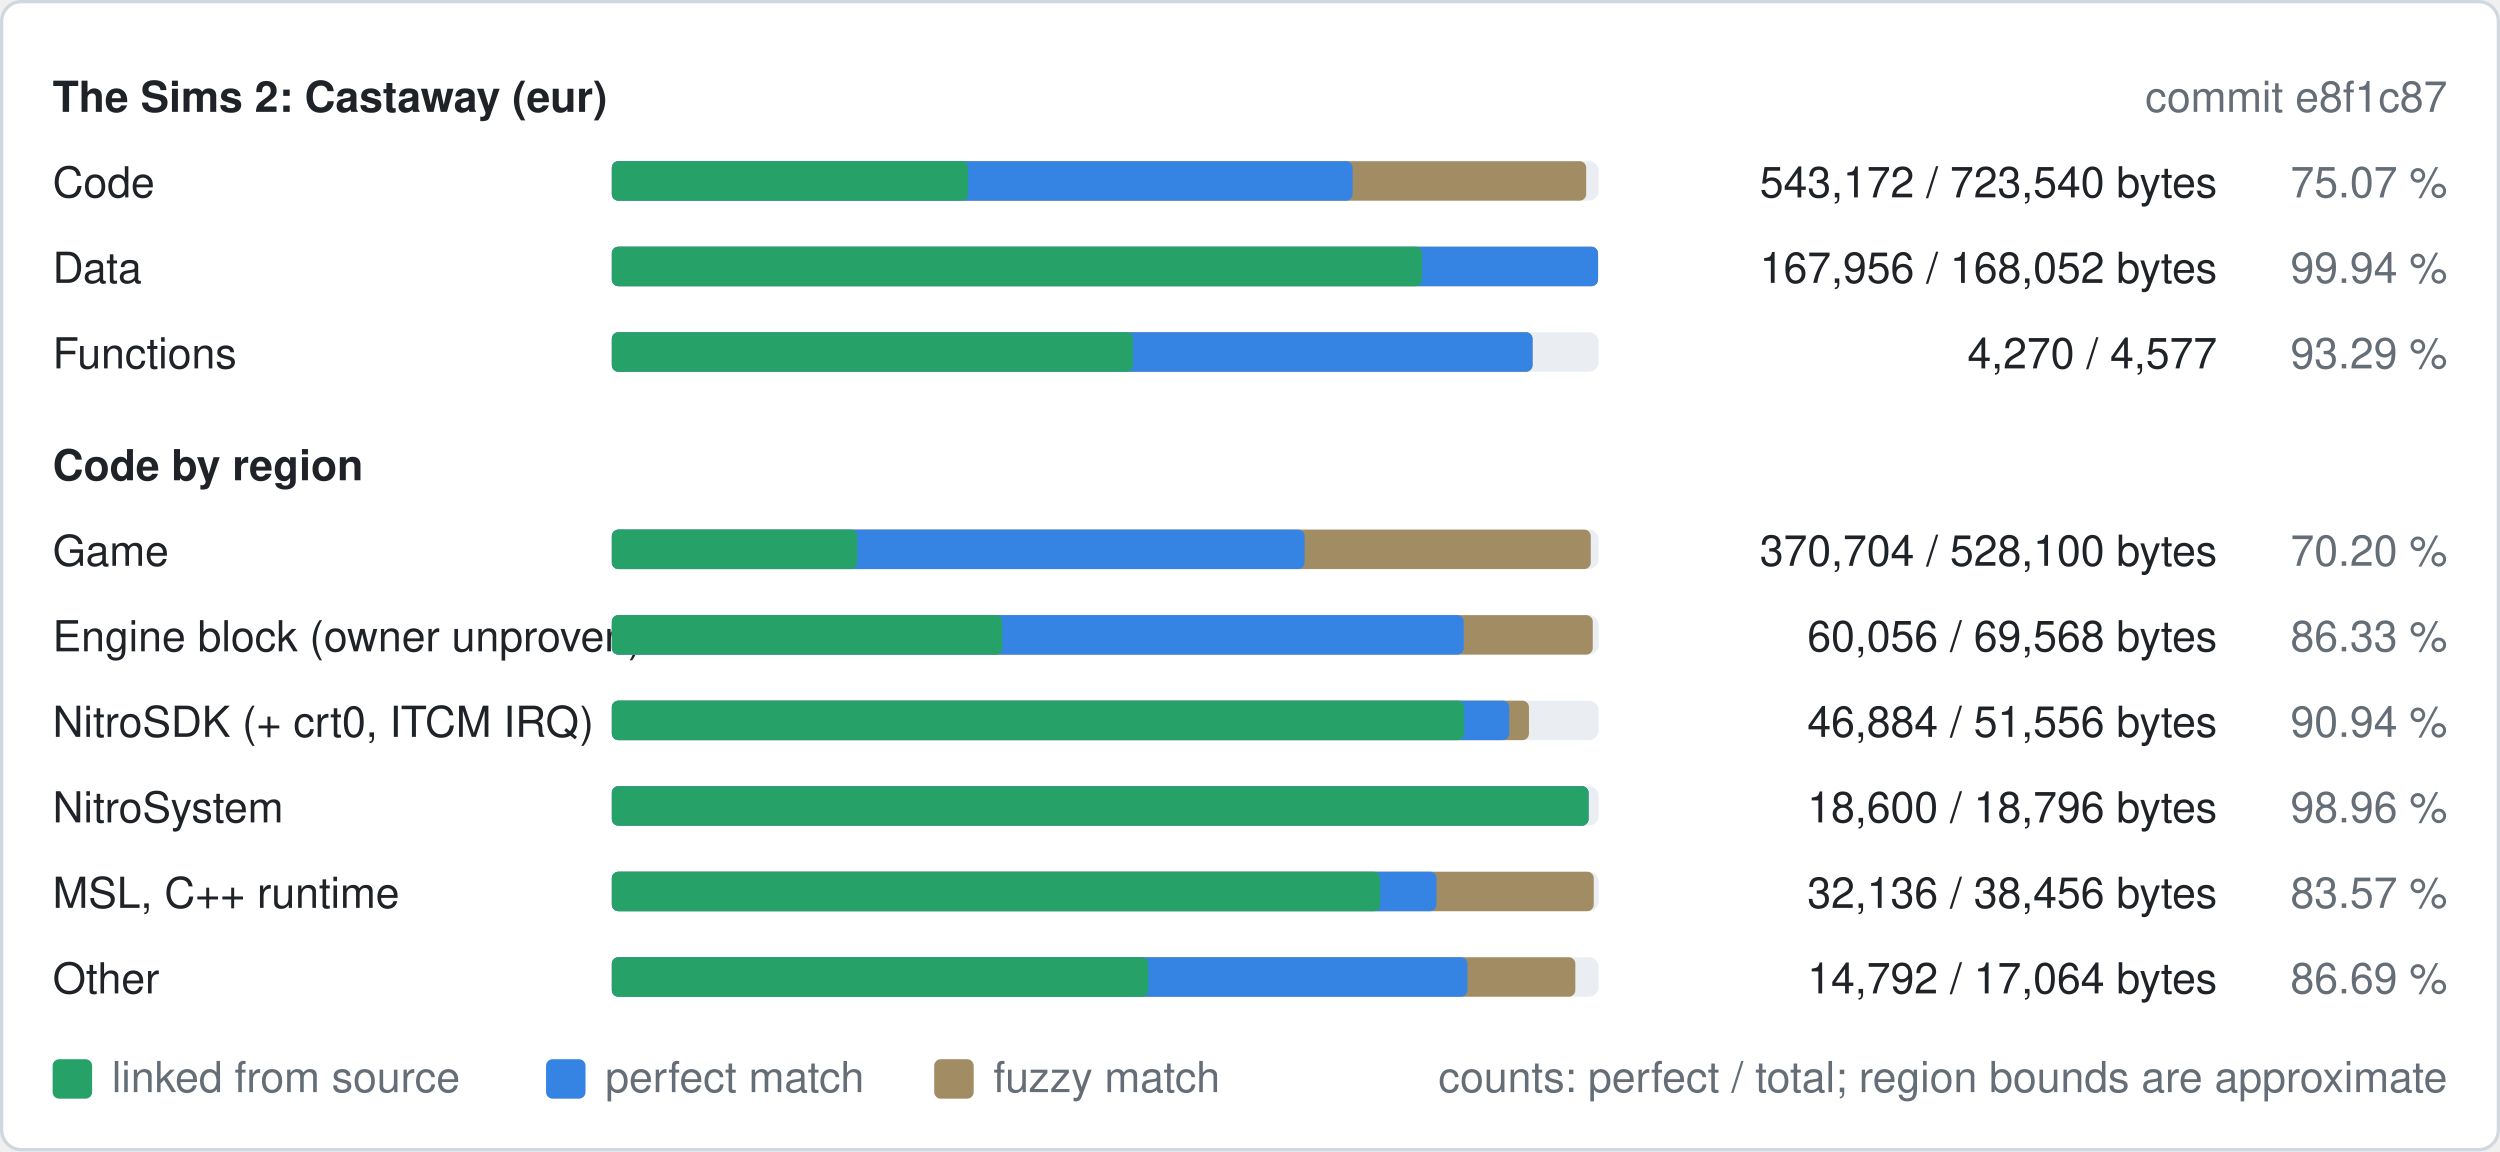
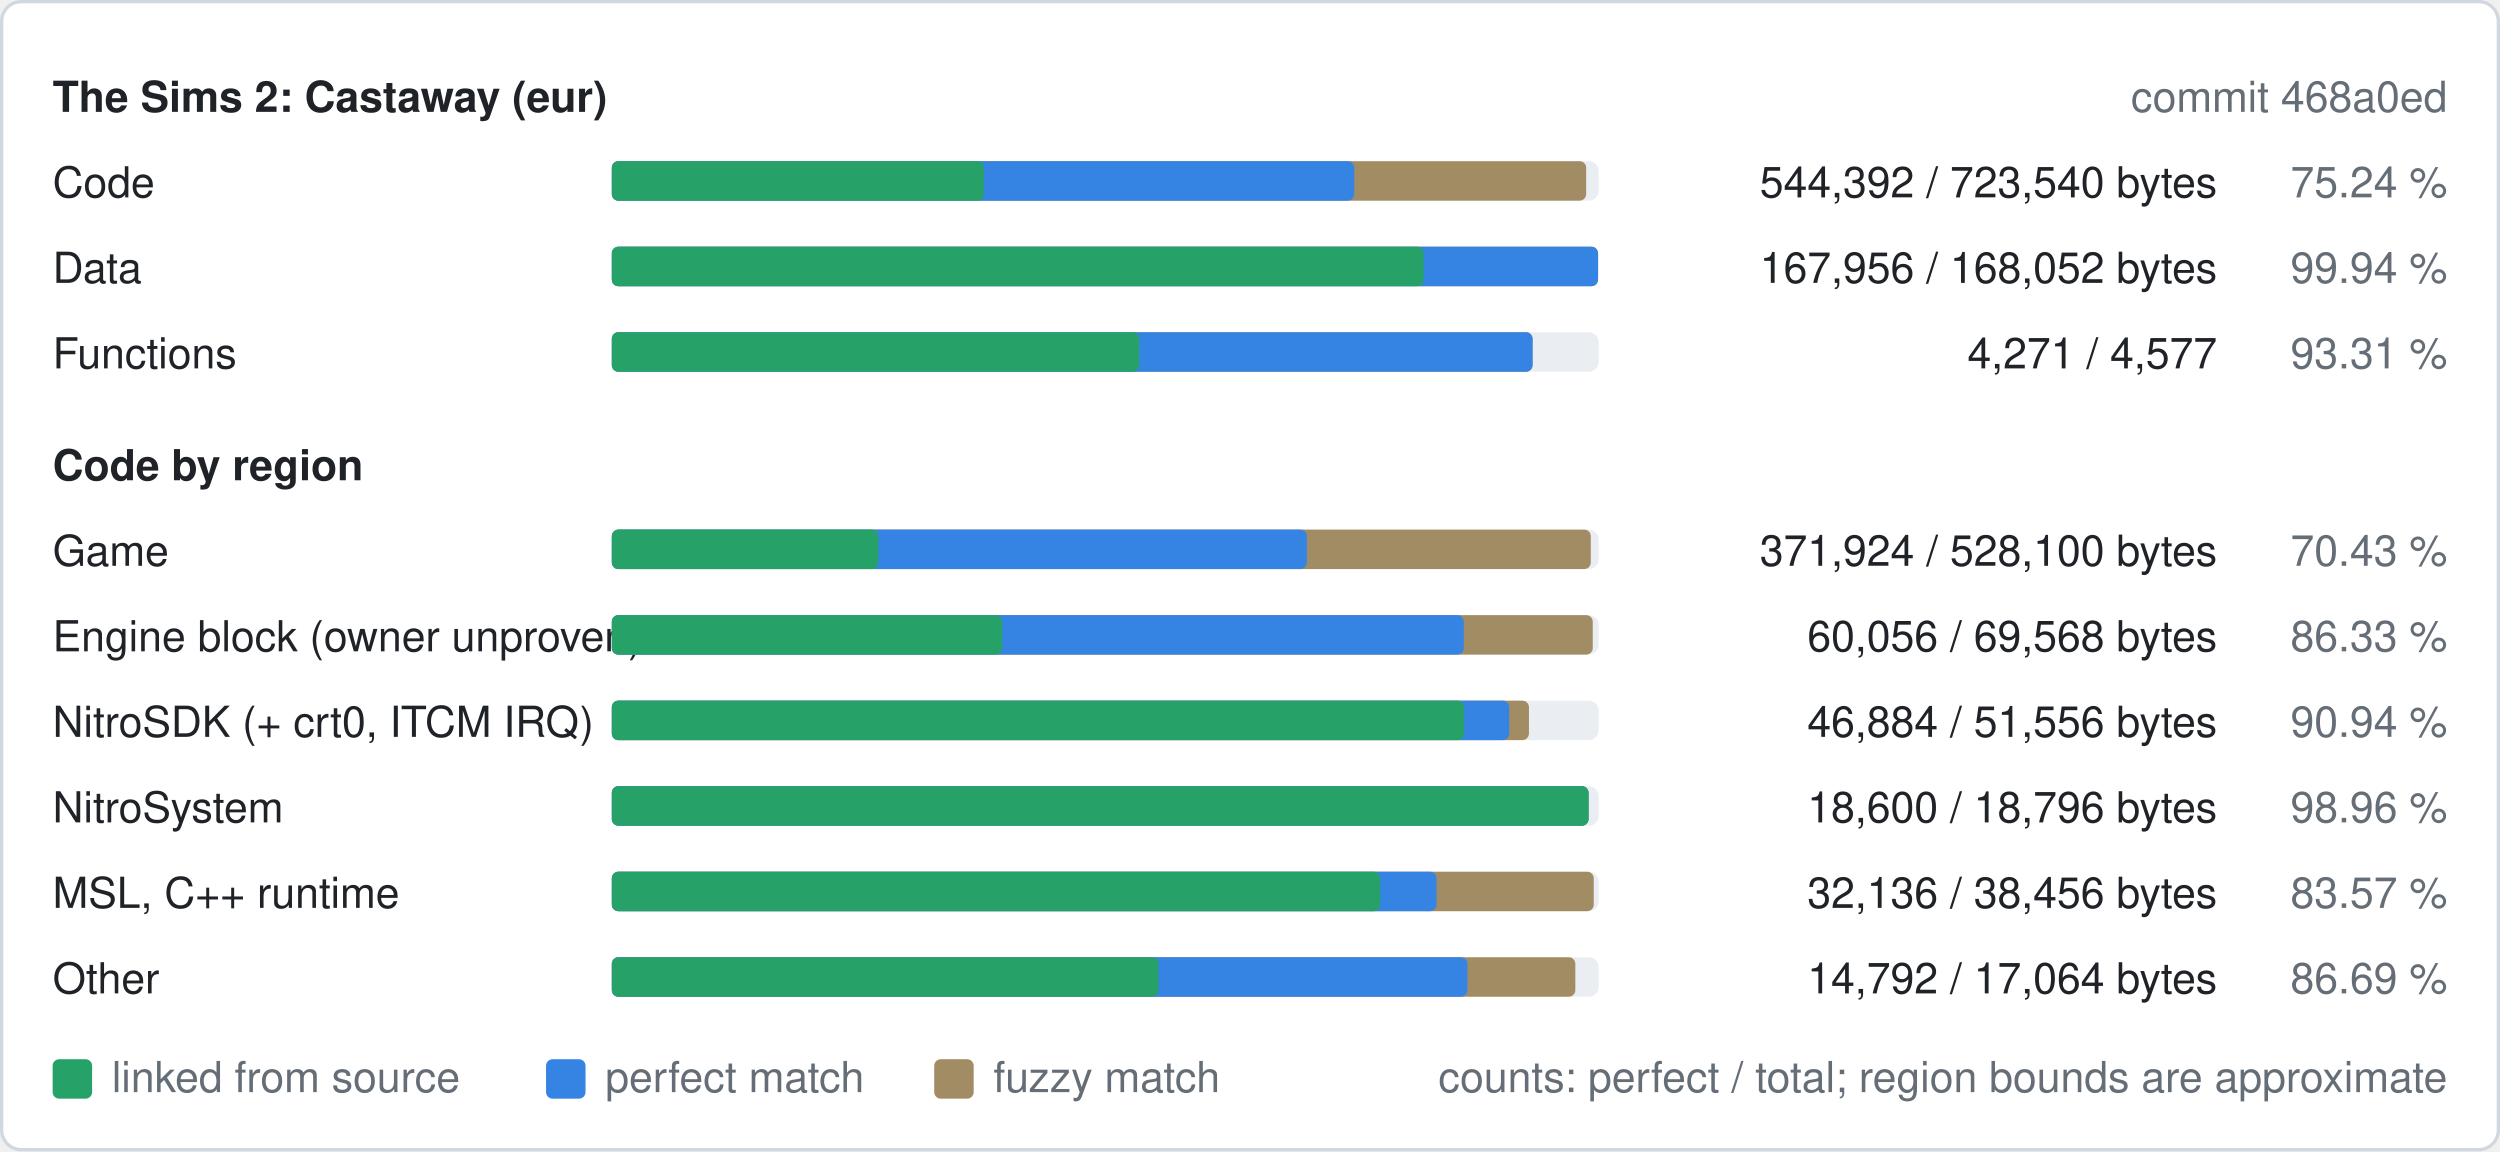
<svg xmlns="http://www.w3.org/2000/svg" width="760" height="350" viewBox="0 0 760 350" role="img" aria-label="Decompilation progress of eur">
  <style>
text{font-family:-apple-system,BlinkMacSystemFont,"Segoe UI",Helvetica,Arial,sans-serif;font-size:13px}
.b{font-weight:600}
.bg{fill:#ffffff;stroke:#d0d7de}.t{fill:#1f2328}.m{fill:#656d76}.track{fill:#eaeef2}.fuzzy{fill:#a28c64}.perfect{fill:#3584e4}.linked{fill:#26a269}
@media (prefers-color-scheme: dark){.bg{fill:#0d1117;stroke:#30363d}.t{fill:#e6edf3}.m{fill:#8d96a0}.track{fill:#21262d}.fuzzy{fill:#a28c64}.perfect{fill:#3584e4}.linked{fill:#2ec27e}}
</style>
  <rect class="bg" x="0.5" y="0.5" width="759" height="349" rx="6" />
  <text class="t b" x="16" y="34">The Sims 2: Castaway (eur)</text>
-   <text class="m" x="744" y="34" text-anchor="end">commit e8f1c87</text>
+   <text class="m" x="744" y="34" text-anchor="end">commit 468a0ed</text>
  <text class="t" x="16" y="60">Code</text>
  <rect class="track" x="186" y="49" width="300" height="12" rx="3" />
  <rect class="fuzzy" x="186" y="49" width="296.2" height="12" rx="2" />
-   <rect class="perfect" x="186" y="49" width="225.2" height="12" rx="2" />
-   <rect class="linked" x="186" y="49" width="108.3" height="12" rx="2" />
-   <text class="t" x="674" y="60" text-anchor="end">543,172 / 723,540 bytes</text>
-   <text class="m" x="744" y="60" text-anchor="end">75.07 %</text>
+   <rect class="perfect" x="186" y="49" width="225.7" height="12" rx="2" />
+   <rect class="linked" x="186" y="49" width="113.1" height="12" rx="2" />
+   <text class="t" x="674" y="60" text-anchor="end">544,392 / 723,540 bytes</text>
+   <text class="m" x="744" y="60" text-anchor="end">75.24 %</text>
  <text class="t" x="16" y="86">Data</text>
  <rect class="track" x="186" y="75" width="300" height="12" rx="3" />
  <rect class="fuzzy" x="186" y="75" width="299.8" height="12" rx="2" />
  <rect class="perfect" x="186" y="75" width="299.8" height="12" rx="2" />
-   <rect class="linked" x="186" y="75" width="246.3" height="12" rx="2" />
+   <rect class="linked" x="186" y="75" width="246.8" height="12" rx="2" />
  <text class="t" x="674" y="86" text-anchor="end">167,956 / 168,052 bytes</text>
  <text class="m" x="744" y="86" text-anchor="end">99.94 %</text>
  <text class="t" x="16" y="112">Functions</text>
  <rect class="track" x="186" y="101" width="300" height="12" rx="3" />
  <rect class="fuzzy" x="186" y="101" width="279.9" height="12" rx="2" />
  <rect class="perfect" x="186" y="101" width="279.9" height="12" rx="2" />
-   <rect class="linked" x="186" y="101" width="158.4" height="12" rx="2" />
-   <text class="t" x="674" y="112" text-anchor="end">4,270 / 4,577</text>
-   <text class="m" x="744" y="112" text-anchor="end">93.29 %</text>
+   <rect class="linked" x="186" y="101" width="160.3" height="12" rx="2" />
+   <text class="t" x="674" y="112" text-anchor="end">4,271 / 4,577</text>
+   <text class="m" x="744" y="112" text-anchor="end">93.31 %</text>
  <text class="t b" x="16" y="146">Code by region</text>
  <text class="t" x="16" y="172">Game</text>
  <rect class="track" x="186" y="161" width="300" height="12" rx="3" />
  <rect class="fuzzy" x="186" y="161" width="297.6" height="12" rx="2" />
-   <rect class="perfect" x="186" y="161" width="210.6" height="12" rx="2" />
-   <rect class="linked" x="186" y="161" width="74.6" height="12" rx="2" />
-   <text class="t" x="674" y="172" text-anchor="end">370,704 / 528,100 bytes</text>
-   <text class="m" x="744" y="172" text-anchor="end">70.20 %</text>
+   <rect class="perfect" x="186" y="161" width="211.3" height="12" rx="2" />
+   <rect class="linked" x="186" y="161" width="81.0" height="12" rx="2" />
+   <text class="t" x="674" y="172" text-anchor="end">371,924 / 528,100 bytes</text>
+   <text class="m" x="744" y="172" text-anchor="end">70.43 %</text>
  <text class="t" x="16" y="198">Engine block (owner unproven)</text>
  <rect class="track" x="186" y="187" width="300" height="12" rx="3" />
  <rect class="fuzzy" x="186" y="187" width="298.2" height="12" rx="2" />
  <rect class="perfect" x="186" y="187" width="259.0" height="12" rx="2" />
  <rect class="linked" x="186" y="187" width="118.7" height="12" rx="2" />
  <text class="t" x="674" y="198" text-anchor="end">60,056 / 69,568 bytes</text>
  <text class="m" x="744" y="198" text-anchor="end">86.33 %</text>
  <text class="t" x="16" y="224">NitroSDK (+ crt0, ITCM IRQ)</text>
  <rect class="track" x="186" y="213" width="300" height="12" rx="3" />
  <rect class="fuzzy" x="186" y="213" width="278.8" height="12" rx="2" />
  <rect class="perfect" x="186" y="213" width="272.8" height="12" rx="2" />
  <rect class="linked" x="186" y="213" width="259.1" height="12" rx="2" />
  <text class="t" x="674" y="224" text-anchor="end">46,884 / 51,556 bytes</text>
  <text class="m" x="744" y="224" text-anchor="end">90.94 %</text>
  <text class="t" x="16" y="250">NitroSystem</text>
  <rect class="track" x="186" y="239" width="300" height="12" rx="3" />
  <rect class="fuzzy" x="186" y="239" width="296.9" height="12" rx="2" />
  <rect class="perfect" x="186" y="239" width="296.9" height="12" rx="2" />
  <rect class="linked" x="186" y="239" width="296.9" height="12" rx="2" />
  <text class="t" x="674" y="250" text-anchor="end">18,600 / 18,796 bytes</text>
  <text class="m" x="744" y="250" text-anchor="end">98.96 %</text>
  <text class="t" x="16" y="276">MSL, C++ runtime</text>
  <rect class="track" x="186" y="265" width="300" height="12" rx="3" />
  <rect class="fuzzy" x="186" y="265" width="298.5" height="12" rx="2" />
  <rect class="perfect" x="186" y="265" width="250.7" height="12" rx="2" />
  <rect class="linked" x="186" y="265" width="233.6" height="12" rx="2" />
  <text class="t" x="674" y="276" text-anchor="end">32,136 / 38,456 bytes</text>
  <text class="m" x="744" y="276" text-anchor="end">83.57 %</text>
  <text class="t" x="16" y="302">Other</text>
  <rect class="track" x="186" y="291" width="300" height="12" rx="3" />
  <rect class="fuzzy" x="186" y="291" width="292.9" height="12" rx="2" />
  <rect class="perfect" x="186" y="291" width="260.1" height="12" rx="2" />
-   <rect class="linked" x="186" y="291" width="163.1" height="12" rx="2" />
+   <rect class="linked" x="186" y="291" width="166.2" height="12" rx="2" />
  <text class="t" x="674" y="302" text-anchor="end">14,792 / 17,064 bytes</text>
  <text class="m" x="744" y="302" text-anchor="end">86.69 %</text>
  <rect class="linked" x="16" y="322" width="12" height="12" rx="2" />
  <text class="m" x="34" y="332">linked from source</text>
  <rect class="perfect" x="166" y="322" width="12" height="12" rx="2" />
  <text class="m" x="184" y="332">perfect match</text>
  <rect class="fuzzy" x="284" y="322" width="12" height="12" rx="2" />
  <text class="m" x="302" y="332">fuzzy match</text>
  <text class="m" x="744" y="332" text-anchor="end">counts: perfect / total; region bounds are approximate</text>
</svg>
